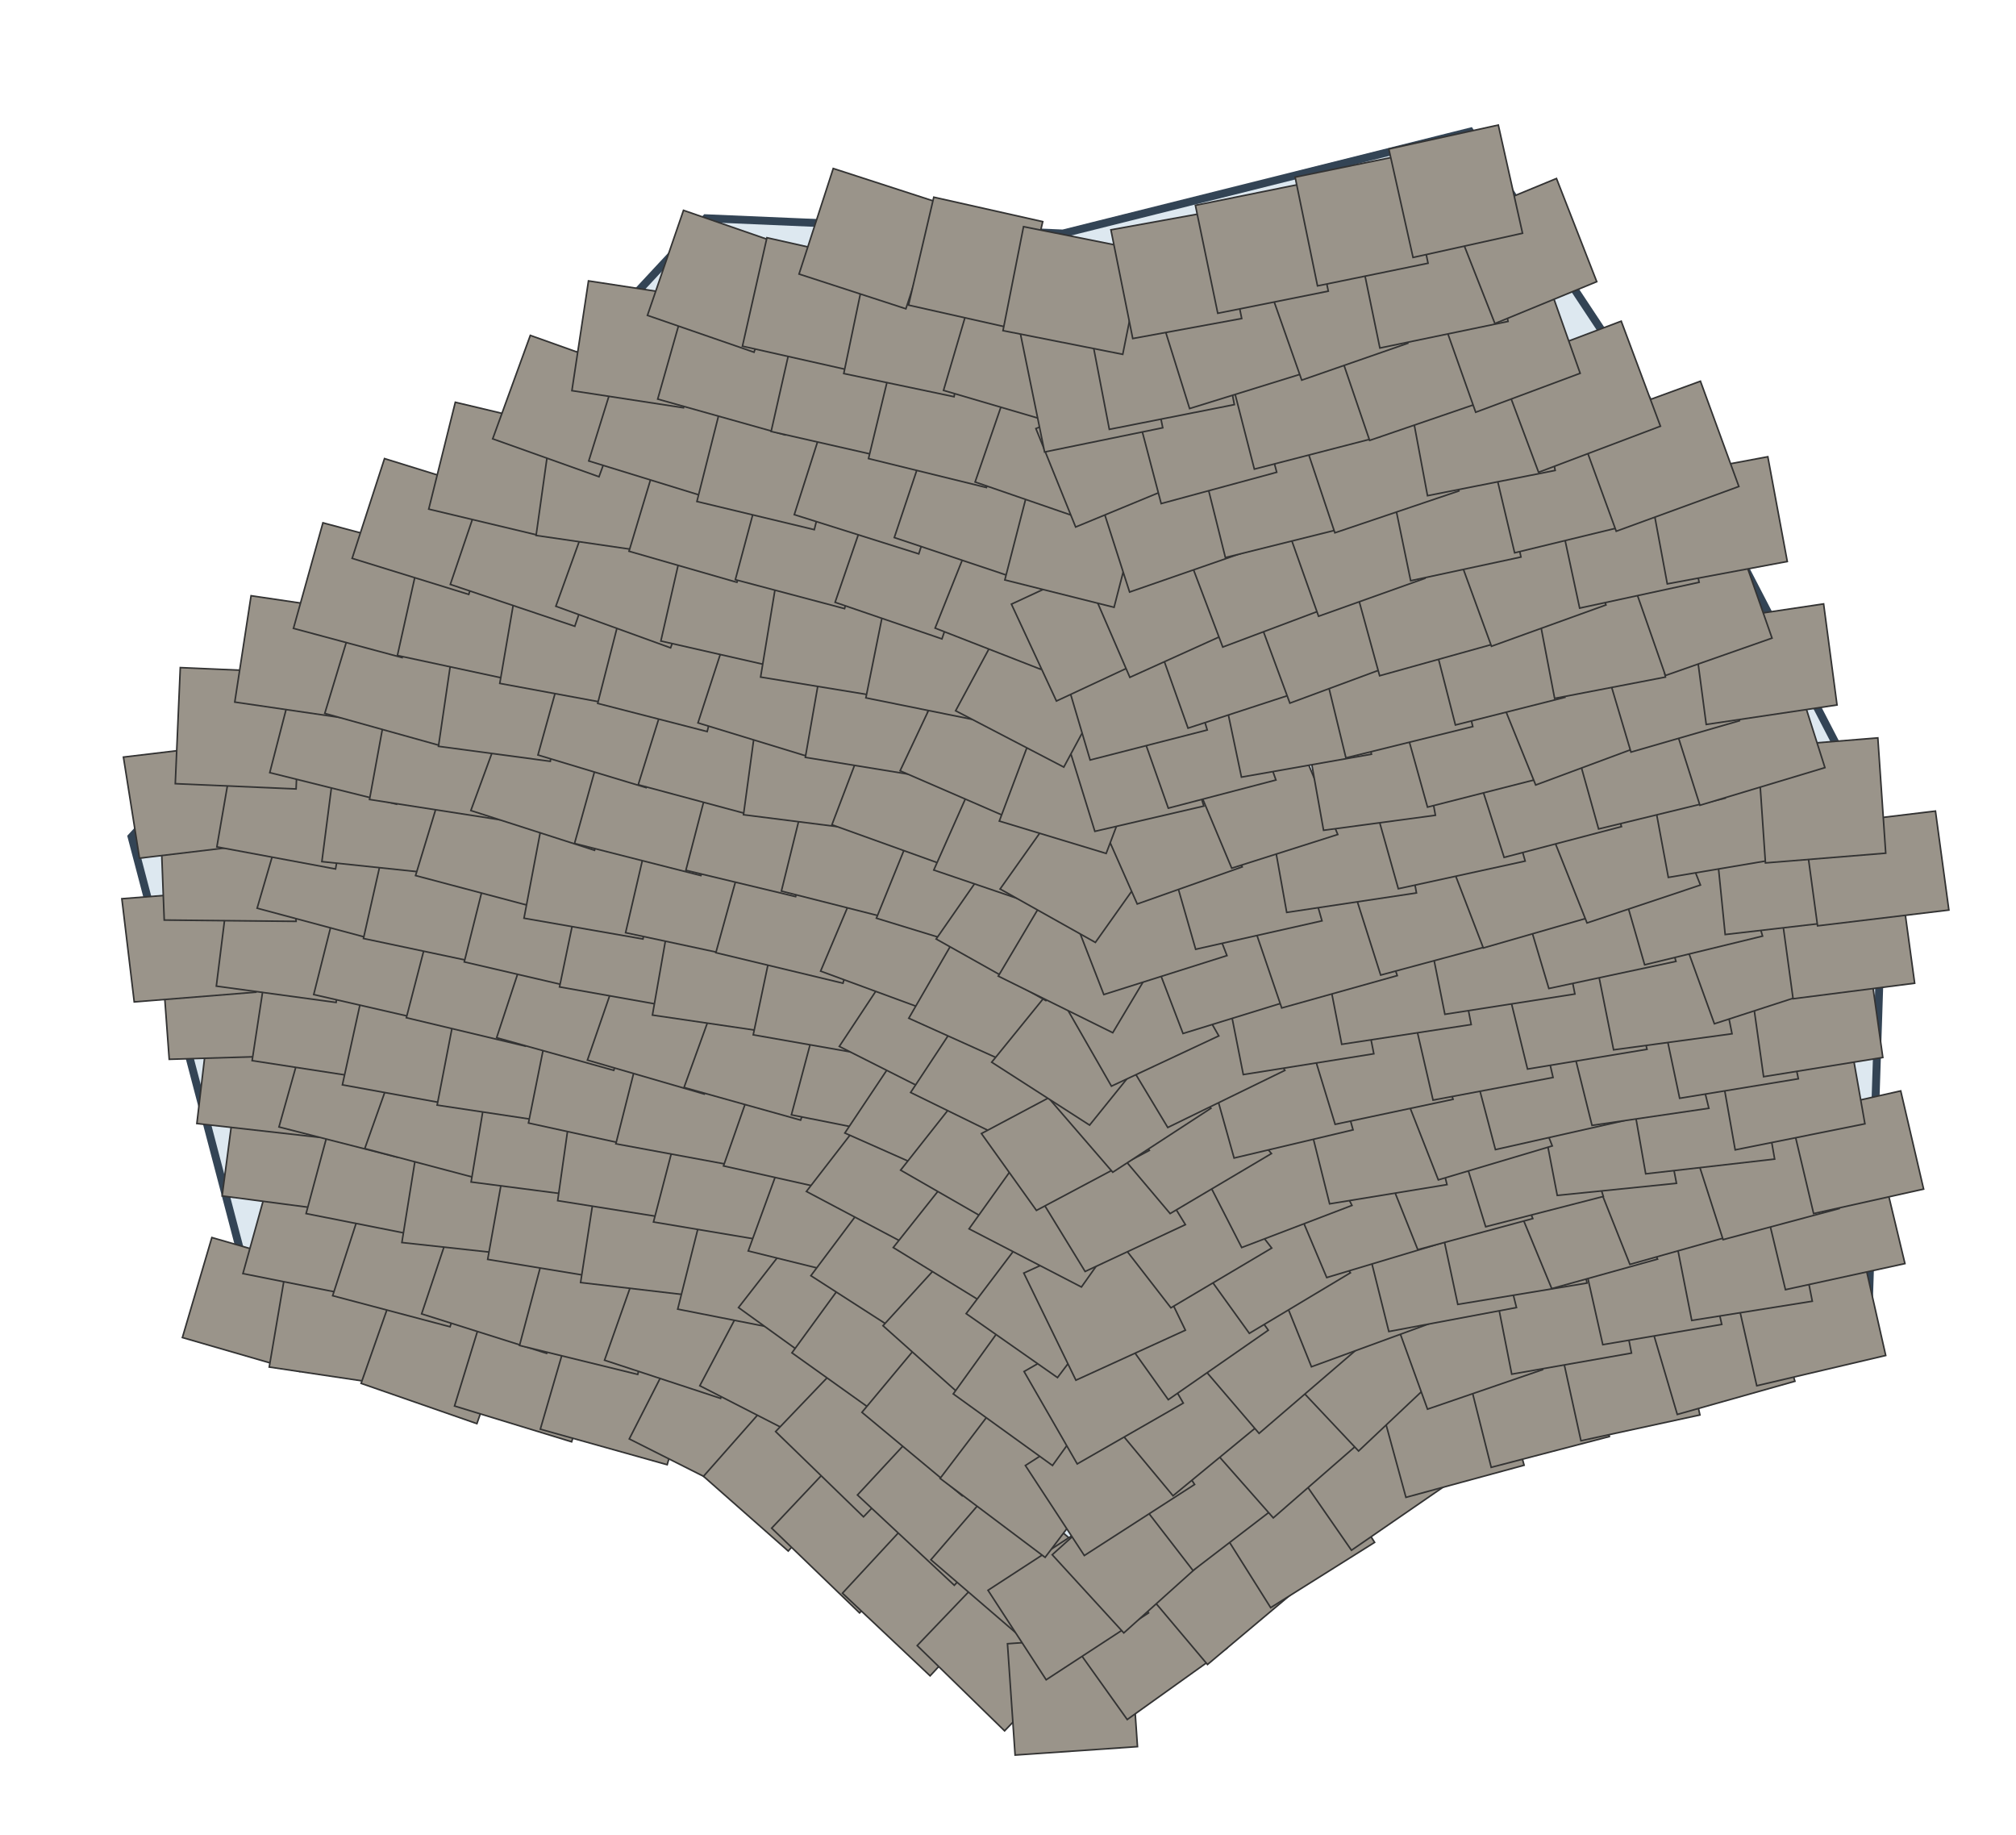
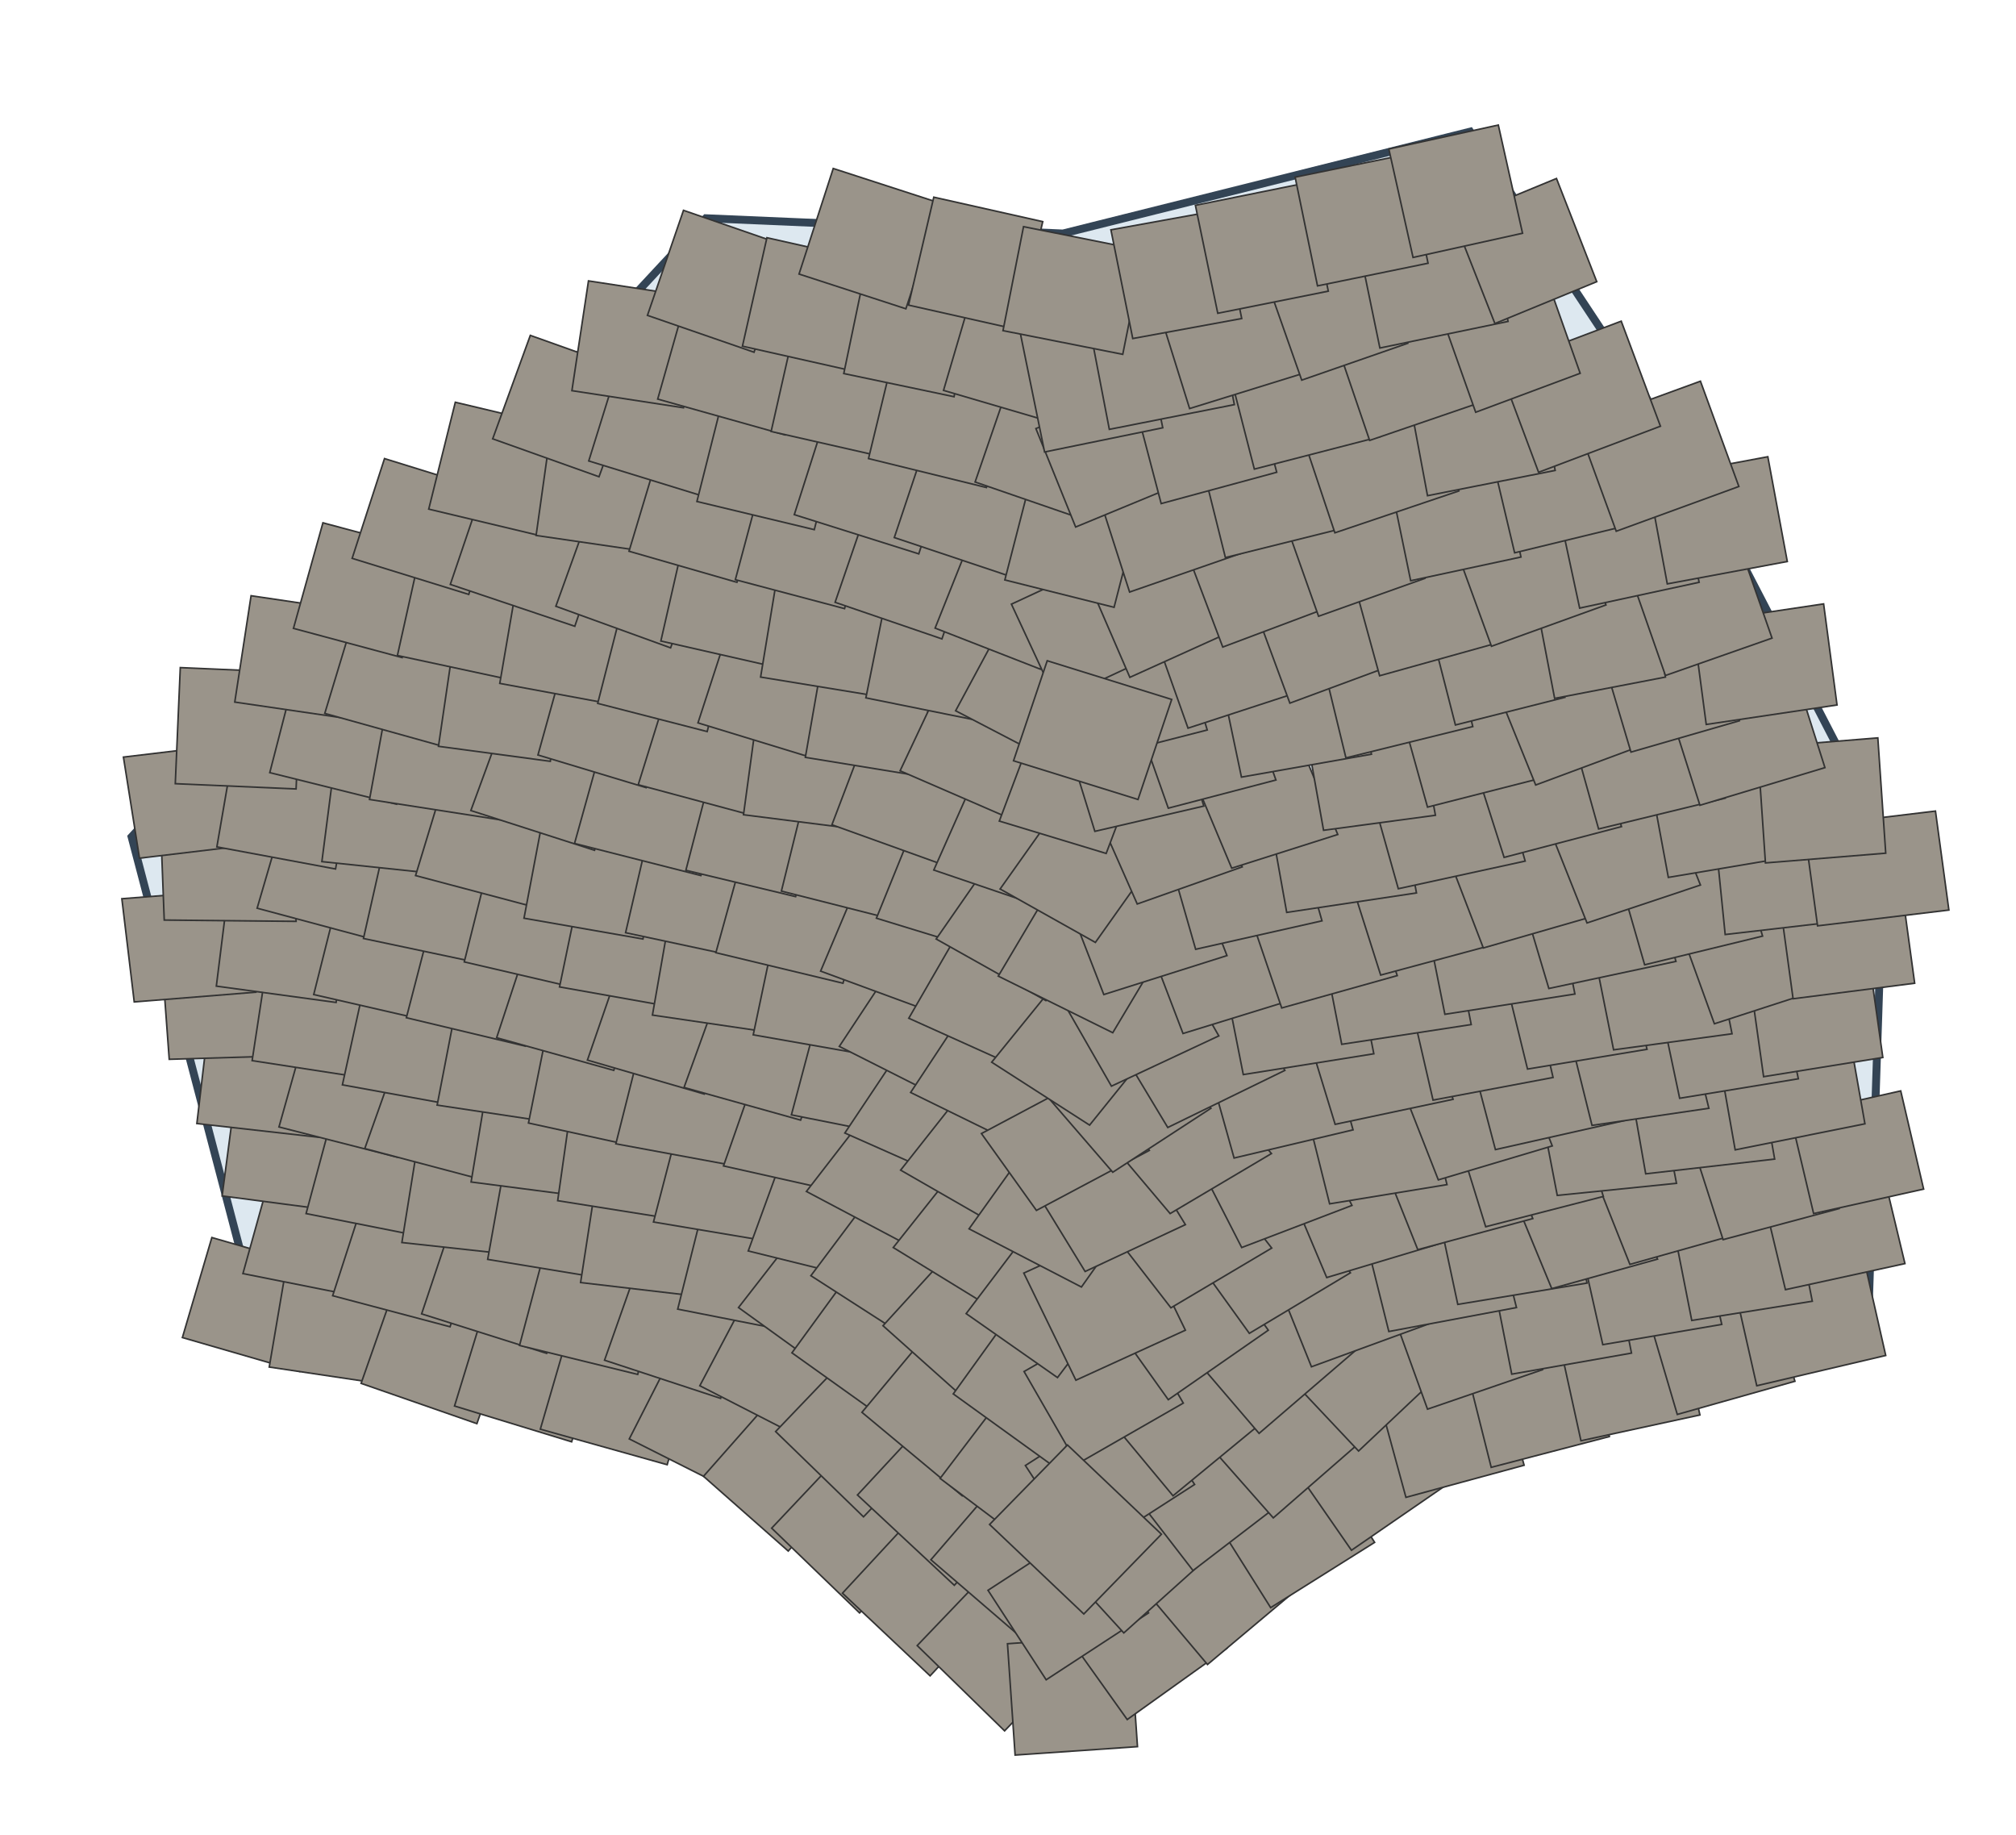
<svg xmlns="http://www.w3.org/2000/svg" viewBox="610.61 -25.79 76.6 69.7">
  <style>.outline{fill:#dde8f0;stroke:#345;stroke-width:0.3}.toe{fill:none;stroke:#c22;stroke-width:0.8}.laid{fill:#9a948a;stroke:#333;stroke-width:0.06}.other{fill:none;stroke:#06c;stroke-width:0.12}</style>
  <g transform="scale(1,-1)">
    <polygon class="outline" points="682.2,-6 675.02,7.87 666.47,20.79 651,16.92 637.43,17.5 627.95,7.31 615.61,-6 620.27,-23.74 638.19,-28.19 651,-38.91 664.17,-28.81 681.62,-23.68" />
    <polyline class="toe" points="620.27,-23.74 638.19,-28.19" />
    <polyline class="toe" points="638.19,-28.19 651,-38.91" />
    <polyline class="toe" points="651,-38.91 664.17,-28.81" />
    <polyline class="toe" points="664.17,-28.81 681.62,-23.68" />
    <polygon class="laid" points="617.54,-25.02 622,-26.31 623.12,-22.51 618.66,-21.22" />
    <polygon class="laid" points="620.84,-26.14 625.74,-26.87 626.43,-22.87 621.52,-22.14" />
    <polygon class="laid" points="630.12,-24.33 625.72,-22.8 624.33,-26.76 628.73,-28.29" />
    <polygon class="laid" points="627.88,-27.62 632.33,-28.98 633.56,-24.97 629.11,-23.61" />
    <polygon class="laid" points="637.07,-26.04 632.25,-24.69 631.14,-28.5 635.96,-29.85" />
    <polygon class="laid" points="634.52,-28.87 638.67,-30.96 640.6,-27.19 636.44,-25.1" />
    <polygon class="laid" points="637.34,-30.29 640.56,-33.13 643.34,-29.97 640.12,-27.14" />
    <polygon class="laid" points="639.93,-32.26 643.27,-35.48 646.17,-32.41 642.83,-29.19" />
    <polygon class="laid" points="642.62,-34.73 645.95,-37.87 649.12,-34.46 645.79,-31.31" />
    <polygon class="laid" points="651.71,-36.91 648.39,-33.66 645.46,-36.72 648.78,-39.96" />
    <polygon class="laid" points="653.54,-36.33 648.89,-36.65 649.18,-40.88 653.83,-40.56" />
    <polygon class="laid" points="654.76,-33.36 650.97,-36.07 653.44,-39.53 657.23,-36.82" />
    <polygon class="laid" points="656.49,-37.44 660.05,-34.45 657.31,-31.2 653.75,-34.19" />
    <polygon class="laid" points="660.57,-29.21 656.63,-31.69 658.89,-35.28 662.84,-32.8" />
    <polygon class="laid" points="663.36,-26.98 659.54,-29.61 661.96,-33.1 665.78,-30.47" />
    <polygon class="laid" points="667.4,-25.77 662.91,-26.99 664.03,-31.09 668.52,-29.87" />
    <polygon class="laid" points="670.73,-24.68 666.24,-25.85 667.27,-29.95 671.76,-28.78" />
    <polygon class="laid" points="674.29,-23.81 669.77,-24.79 670.68,-28.94 675.2,-27.96" />
    <polygon class="laid" points="674.34,-27.94 678.81,-26.68 677.62,-22.65 673.15,-23.91" />
    <polygon class="laid" points="681.4,-21.91 676.5,-23.05 677.36,-26.85 682.26,-25.7" />
    <polygon class="laid" points="625.69,-20.12 620.8,-19.14 619.84,-22.59 624.72,-23.56" />
    <polygon class="laid" points="623.25,-23.43 627.71,-24.61 628.86,-21.07 624.4,-19.88" />
    <polygon class="laid" points="626.63,-24.12 631.38,-25.62 632.64,-21.87 627.88,-20.38" />
    <polygon class="laid" points="630.35,-25.32 634.84,-26.42 635.86,-22.58 631.37,-21.48" />
    <polygon class="laid" points="633.58,-25.88 637.99,-27.33 639.37,-23.42 634.96,-21.97" />
    <polygon class="laid" points="637.2,-26.85 641.32,-28.96 643.19,-25.41 639.07,-23.31" />
    <polygon class="laid" points="640.08,-28.59 643.42,-31.83 646.34,-28.77 643,-25.54" />
    <polygon class="laid" points="649.59,-31.5 645.91,-28.07 643.19,-31 646.87,-34.43" />
    <polygon class="laid" points="645.98,-33.46 649.48,-36.47 652.13,-33.41 648.63,-30.39" />
    <polygon class="laid" points="652.04,-32.09 648.15,-34.62 650.36,-38.02 654.25,-35.48" />
    <polygon class="laid" points="654.03,-30.17 650.59,-33.27 653.31,-36.24 656.75,-33.15" />
    <polygon class="laid" points="657.18,-27.87 653.49,-30.7 655.94,-33.87 659.62,-31.05" />
    <polygon class="laid" points="658.99,-31.87 662.49,-28.82 659.83,-25.82 656.34,-28.87" />
    <polygon class="laid" points="662.23,-29.33 665.61,-26.14 662.82,-23.19 659.45,-26.38" />
    <polygon class="laid" points="664.85,-27.74 669.22,-26.24 667.86,-22.49 663.49,-23.98" />
    <polygon class="laid" points="671.83,-21.7 667.28,-22.5 668.05,-26.41 672.6,-25.61" />
    <polygon class="laid" points="675.18,-20.74 670.66,-21.51 671.51,-25.29 676.03,-24.52" />
    <polygon class="laid" points="674.89,-24.37 679.47,-23.64 678.72,-19.83 674.14,-20.56" />
    <polygon class="laid" points="682.16,-18.75 677.62,-19.74 678.45,-23.2 682.99,-22.21" />
    <polygon class="laid" points="624.49,-16.56 619.54,-15.91 619.05,-19.64 624,-20.29" />
    <polygon class="laid" points="628.05,-17.74 623.19,-16.78 622.24,-20.31 627.09,-21.27" />
    <polygon class="laid" points="631.4,-18.33 626.46,-17.8 625.88,-21.41 630.82,-21.95" />
    <polygon class="laid" points="634.72,-19.18 629.8,-18.36 629.14,-22.05 634.06,-22.86" />
    <polygon class="laid" points="632.67,-22.93 637.62,-23.51 638.16,-20 633.21,-19.42" />
    <polygon class="laid" points="642.16,-21.2 637.29,-20.24 636.36,-23.94 641.23,-24.9" />
    <polygon class="laid" points="645.14,-23.54 641.16,-20.68 638.67,-23.88 642.65,-26.75" />
    <polygon class="laid" points="647.17,-25.17 643.12,-22.28 640.7,-25.6 644.75,-28.49" />
    <polygon class="laid" points="643.36,-27.86 647.17,-31.03 649.89,-27.78 646.07,-24.61" />
    <polygon class="laid" points="646.33,-30.37 650.32,-33.37 652.79,-30.11 648.81,-27.11" />
    <polygon class="laid" points="651.81,-33.3 656,-30.6 653.76,-27.19 649.57,-29.88" />
    <polygon class="laid" points="656.42,-24.71 652.56,-27.88 655.18,-31.03 659.03,-27.86" />
    <polygon class="laid" points="659.53,-22.29 655.76,-25.52 658.45,-28.66 662.22,-25.42" />
    <polygon class="laid" points="660.44,-26.13 665.09,-24.43 663.59,-20.7 658.94,-22.4" />
    <polygon class="laid" points="663.38,-24.79 668.23,-23.88 667.3,-20.16 662.45,-21.06" />
    <polygon class="laid" points="666,-23.76 670.91,-22.95 670.15,-19.39 665.24,-20.2" />
    <polygon class="laid" points="672.14,-18.53 668.12,-19.65 669.57,-23.16 673.59,-22.04" />
    <polygon class="laid" points="672.54,-22.24 677.23,-20.92 675.85,-17.45 671.16,-18.77" />
    <polygon class="laid" points="679.21,-16.14 674.8,-17.32 676.08,-21.3 680.49,-20.12" />
    <polygon class="laid" points="682.83,-15.65 678.64,-16.59 679.52,-20.31 683.7,-19.38" />
    <polygon class="laid" points="618.09,-16.89 622.71,-17.41 623.13,-13.76 618.52,-13.24" />
    <polygon class="laid" points="621.21,-17.02 625.71,-18.17 626.7,-14.65 622.2,-13.5" />
    <polygon class="laid" points="630.47,-15.6 625.71,-14.35 624.47,-17.84 629.23,-19.1" />
    <polygon class="laid" points="628.51,-19.11 632.75,-19.66 633.36,-16.04 629.11,-15.49" />
    <polygon class="laid" points="631.8,-19.82 636.39,-20.55 636.87,-17.09 632.29,-16.36" />
    <polygon class="laid" points="640.85,-17.97 636.33,-17.21 635.44,-20.63 639.97,-21.39" />
    <polygon class="laid" points="639.04,-21.73 643.45,-22.82 644.69,-19.42 640.28,-18.33" />
    <polygon class="laid" points="641.42,-22.67 645.51,-25.3 647.82,-22.22 643.73,-19.59" />
    <polygon class="laid" points="644.16,-24.57 647.34,-27.41 650.17,-24.31 646.99,-21.47" />
    <polygon class="laid" points="646.83,-27.16 650.6,-29.88 652.97,-26.59 649.2,-23.87" />
    <polygon class="laid" points="653.55,-24 649.52,-26.31 651.54,-29.82 655.57,-27.51" />
    <polygon class="laid" points="655,-27.38 658.8,-24.74 656.46,-21.46 652.66,-24.1" />
    <polygon class="laid" points="658.08,-24.86 661.92,-22.56 659.65,-19.4 655.81,-21.71" />
    <polygon class="laid" points="661.02,-22.74 665.35,-21.44 663.92,-18.05 659.59,-19.35" />
    <polygon class="laid" points="664.48,-21.68 668.85,-20.5 667.5,-17.12 663.13,-18.3" />
    <polygon class="laid" points="670.47,-16.21 665.99,-17.36 667.06,-20.81 671.53,-19.66" />
    <polygon class="laid" points="673.61,-15.53 669.08,-15.99 669.78,-19.62 674.31,-19.16" />
    <polygon class="laid" points="677.38,-14.47 672.48,-15.04 673.14,-18.8 678.04,-18.24" />
    <polygon class="laid" points="676.54,-17.89 681.47,-16.9 680.85,-13.39 675.92,-14.38" />
    <polygon class="laid" points="621.77,-10.64 616.77,-10.78 617.04,-14.45 622.05,-14.3" />
    <polygon class="laid" points="625.37,-10.99 620.83,-10.3 620.19,-14.5 624.73,-15.2" />
    <polygon class="laid" points="629.04,-12.09 624.53,-11.27 623.62,-15.42 628.13,-16.24" />
    <polygon class="laid" points="632.52,-12.83 628,-12.15 627.22,-16.19 631.74,-16.87" />
    <polygon class="laid" points="630.69,-16.87 635.17,-17.85 635.97,-13.86 631.49,-12.88" />
    <polygon class="laid" points="639.78,-15.03 634.9,-14.13 634.01,-17.66 638.88,-18.56" />
    <polygon class="laid" points="638.1,-18.5 642.21,-19.42 643.42,-15.96 639.31,-15.04" />
    <polygon class="laid" points="647.66,-18.12 643.85,-16.11 641.25,-19.47 645.07,-21.49" />
    <polygon class="laid" points="644.55,-21.6 648.38,-23.95 650.66,-21.07 646.83,-18.73" />
    <polygon class="laid" points="647.32,-24.11 650.79,-26.54 653.28,-23.25 649.81,-20.82" />
    <polygon class="laid" points="651.49,-26.64 655.65,-24.74 653.67,-20.67 649.51,-22.57" />
    <polygon class="laid" points="656.34,-18.28 652.51,-20.55 655.1,-23.89 658.93,-21.62" />
    <polygon class="laid" points="657.79,-21.6 661.98,-20 660.05,-16.23 655.86,-17.83" />
    <polygon class="laid" points="664.56,-15.09 660.1,-15.82 661.13,-19.94 665.59,-19.21" />
    <polygon class="laid" points="665.26,-19.03 669.59,-17.74 668.02,-13.76 663.7,-15.05" />
    <polygon class="laid" points="667.43,-17.88 672.32,-16.78 671.41,-13.3 666.51,-14.39" />
    <polygon class="laid" points="671.1,-16.96 675.54,-16.31 674.52,-12.16 670.07,-12.81" />
    <polygon class="laid" points="674.43,-15.93 678.94,-15.19 678.06,-11.02 673.55,-11.76" />
    <polygon class="laid" points="677.62,-15.11 682.15,-14.38 681.56,-10.19 677.03,-10.92" />
    <polygon class="laid" points="619.86,-7.99 615.24,-8.35 615.71,-12.27 620.33,-11.9" />
    <polygon class="laid" points="618.83,-11.67 623.38,-12.29 623.91,-8.04 619.36,-7.42" />
    <polygon class="laid" points="628.02,-9.22 623.49,-8.17 622.53,-11.99 627.06,-13.03" />
    <polygon class="laid" points="631.55,-10.2 627.02,-9.13 626.05,-12.87 630.57,-13.95" />
    <polygon class="laid" points="629.48,-13.63 633.93,-14.87 635.06,-11.44 630.61,-10.2" />
    <polygon class="laid" points="632.93,-14.48 637.37,-15.77 638.64,-12.09 634.2,-10.8" />
    <polygon class="laid" points="642.35,-13.12 637.92,-11.87 636.6,-15.52 641.03,-16.76" />
    <polygon class="laid" points="640.68,-16.56 645.21,-17.46 646.12,-14.04 641.59,-13.14" />
    <polygon class="laid" points="648.84,-15.98 644.76,-14.18 642.71,-17.25 646.79,-19.06" />
    <polygon class="laid" points="644.83,-18.66 648.73,-20.9 651.05,-17.94 647.16,-15.71" />
    <polygon class="laid" points="653.84,-20.08 649.58,-17.88 647.43,-20.89 651.7,-23.1" />
    <polygon class="laid" points="651.84,-22.51 655.65,-20.73 653.72,-17.58 649.91,-19.36" />
    <polygon class="laid" points="656.53,-15.2 652.68,-17.48 655.07,-20.31 658.92,-18.03" />
    <polygon class="laid" points="661.03,-13.56 656.5,-14.63 657.5,-18.2 662.02,-17.13" />
    <polygon class="laid" points="661.34,-16.92 665.82,-15.97 664.7,-12.3 660.22,-13.26" />
    <polygon class="laid" points="665.06,-16 669.62,-15.14 668.73,-11.28 664.17,-12.14" />
    <polygon class="laid" points="672.27,-10.32 667.73,-11.06 668.65,-14.82 673.19,-14.07" />
    <polygon class="laid" points="671.92,-14.09 676.42,-13.48 675.57,-9.23 671.07,-9.84" />
    <polygon class="laid" points="678.82,-7.94 674.4,-9.37 675.75,-13.1 680.16,-11.67" />
    <polygon class="laid" points="678.74,-12.15 683.36,-11.56 682.83,-7.68 678.21,-8.27" />
    <polygon class="laid" points="616.85,-9.16 621.86,-9.21 621.71,-5.53 616.71,-5.48" />
    <polygon class="laid" points="620.38,-8.71 625.23,-10.01 626.26,-6.52 621.4,-5.22" />
    <polygon class="laid" points="630.16,-7.31 625.23,-6.27 624.42,-9.86 629.34,-10.9" />
    <polygon class="laid" points="634.05,-8.29 629.15,-7.15 628.25,-10.75 633.15,-11.89" />
    <polygon class="laid" points="631.87,-11.7 636.82,-12.58 637.57,-8.92 632.63,-8.04" />
    <polygon class="laid" points="641.01,-9.84 636.04,-9.11 635.4,-12.77 640.37,-13.5" />
    <polygon class="laid" points="639.23,-13.52 644.18,-14.39 644.93,-10.82 639.98,-9.95" />
    <polygon class="laid" points="642.5,-13.96 646.84,-16.15 648.86,-13.11 644.51,-10.92" />
    <polygon class="laid" points="651.57,-14.78 647.23,-12.65 645.21,-15.71 649.56,-17.84" />
    <polygon class="laid" points="649.99,-20.19 654.28,-17.91 652.19,-14.99 647.9,-17.27" />
    <polygon class="laid" points="652.89,-18.74 656.62,-16.31 654.2,-13.5 650.47,-15.94" />
    <polygon class="laid" points="654.98,-17.04 659.43,-14.87 657.58,-11.77 653.12,-13.95" />
    <polygon class="laid" points="657.85,-15.03 662.81,-14.24 662.14,-10.85 657.18,-11.64" />
    <polygon class="laid" points="661.59,-13.88 666.51,-13.13 665.8,-9.5 660.88,-10.24" />
    <polygon class="laid" points="665.51,-12.74 670.45,-11.97 669.73,-8.36 664.79,-9.14" />
    <polygon class="laid" points="673.24,-7.18 668.4,-8.21 669.46,-11.76 674.29,-10.73" />
    <polygon class="laid" points="676.52,-6.09 672.04,-7.18 673.1,-10.86 677.58,-9.77" />
    <polygon class="laid" points="680.78,-5.37 675.78,-5.94 676.16,-9.71 681.16,-9.13" />
    <polygon class="laid" points="679.67,-9.38 684.66,-8.78 684.15,-5.02 679.16,-5.62" />
    <polygon class="laid" points="619.9,-2.42 615.3,-2.97 615.91,-6.81 620.52,-6.26" />
    <polygon class="laid" points="618.85,-6.38 623.36,-7.22 624.1,-2.92 619.59,-2.09" />
    <polygon class="laid" points="622.84,-6.94 627.77,-7.46 628.28,-3.51 623.35,-2.99" />
    <polygon class="laid" points="632.34,-4.96 627.55,-3.69 626.4,-7.47 631.19,-8.74" />
    <polygon class="laid" points="630.52,-9.09 635.04,-9.88 635.88,-5.39 631.37,-4.6" />
    <polygon class="laid" points="639.78,-6.85 635.25,-5.89 634.38,-9.64 638.91,-10.61" />
    <polygon class="laid" points="643.68,-7.83 638.84,-6.67 637.81,-10.4 642.64,-11.56" />
    <polygon class="laid" points="647.66,-9.1 643.31,-7.5 641.79,-11.1 646.14,-12.7" />
    <polygon class="laid" points="645.14,-12.89 649.18,-14.71 651.38,-10.9 647.34,-9.08" />
    <polygon class="laid" points="648.29,-14.56 652.01,-16.95 654.76,-13.54 651.05,-11.16" />
    <polygon class="laid" points="652.84,-15.47 656.92,-13.56 654.77,-9.81 650.69,-11.72" />
    <polygon class="laid" points="655.56,-13.47 659.97,-12.11 658.59,-8.49 654.18,-9.86" />
    <polygon class="laid" points="662.35,-7.31 657.96,-8.54 659.31,-12.5 663.7,-11.27" />
    <polygon class="laid" points="663.07,-11.25 667.49,-10.06 666.22,-6.06 661.8,-7.25" />
    <polygon class="laid" points="669.8,-5.01 665.45,-6.26 666.97,-10.22 671.31,-8.97" />
    <polygon class="laid" points="673.6,-3.75 669.29,-5.2 670.91,-9.27 675.22,-7.83" />
    <polygon class="laid" points="677.88,-3.05 673.31,-3.82 674,-7.54 678.57,-6.77" />
    <polygon class="laid" points="677.69,-6.99 682.26,-6.62 681.96,-2.24 677.39,-2.61" />
    <polygon class="laid" points="622.05,0.23 617.46,0.43 617.27,-3.98 621.86,-4.18" />
    <polygon class="laid" points="626.7,-0.8 621.88,0.39 620.86,-3.56 625.68,-4.76" />
    <polygon class="laid" points="624.65,-4.58 629.6,-5.35 630.29,-1.58 625.34,-0.81" />
    <polygon class="laid" points="634.58,-2.74 629.88,-1.24 628.5,-5 633.2,-6.51" />
    <polygon class="laid" points="638.29,-3.69 633.49,-2.48 632.44,-6.25 637.24,-7.47" />
    <polygon class="laid" points="636.67,-7.27 640.84,-8.27 641.83,-4.46 637.66,-3.46" />
    <polygon class="laid" points="640.3,-8.06 645.11,-9.28 646.05,-5.47 641.24,-4.25" />
    <polygon class="laid" points="650,-7.11 645.3,-5.66 643.91,-9.09 648.61,-10.53" />
    <polygon class="laid" points="646.18,-9.88 650.35,-12.22 652.65,-8.92 648.48,-6.57" />
    <polygon class="laid" points="654.94,-10.01 650.58,-7.85 648.54,-11.29 652.89,-13.44" />
    <polygon class="laid" points="655.81,-6.85 651.13,-8.33 652.55,-11.99 657.23,-10.51" />
    <polygon class="laid" points="656.04,-10.27 660.84,-9.19 659.77,-5.43 654.96,-6.51" />
    <polygon class="laid" points="663.76,-4.44 658.84,-5.18 659.5,-8.87 664.43,-8.13" />
    <polygon class="laid" points="663.74,-7.97 668.56,-6.92 667.53,-3.27 662.71,-4.31" />
    <polygon class="laid" points="671.11,-2.12 666.65,-3.3 667.76,-6.78 672.22,-5.61" />
    <polygon class="laid" points="675.13,-0.81 670.31,-1.98 671.35,-5.7 676.16,-4.53" />
    <polygon class="laid" points="675.2,-4.8 679.95,-3.37 678.75,0.41 674,-1.02" />
    <polygon class="laid" points="624.4,2.53 620.15,3.16 619.53,-0.88 623.77,-1.5" />
    <polygon class="laid" points="628.68,1.85 624.28,3.08 622.95,-1.31 627.36,-2.54" />
    <polygon class="laid" points="627.27,-2.56 631.52,-3.13 632.11,0.9 627.86,1.46" />
    <polygon class="laid" points="631.05,-2.89 635.16,-4.13 636.21,-0.35 632.1,0.89" />
    <polygon class="laid" points="640.13,-1.48 636,-0.36 634.86,-4.02 638.99,-5.13" />
    <polygon class="laid" points="638.86,-5.16 643.12,-5.7 643.63,-1.93 639.37,-1.4" />
    <polygon class="laid" points="648.29,-3.6 643.6,-1.91 642.22,-5.54 646.92,-7.23" />
    <polygon class="laid" points="646.09,-7.26 650.06,-8.61 651.64,-5.05 647.67,-3.7" />
    <polygon class="laid" points="654.5,-6.81 650.88,-4.78 648.61,-7.98 652.23,-10.01" />
    <polygon class="laid" points="656.26,-3.62 652.27,-5.04 653.82,-8.55 657.81,-7.14" />
    <polygon class="laid" points="657.41,-7.19 661.44,-5.91 659.99,-2.44 655.96,-3.73" />
    <polygon class="laid" points="660.9,-5.75 665.15,-5.18 664.5,-1.6 660.26,-2.17" />
    <polygon class="laid" points="667.95,-0.04 663.8,-1.1 664.85,-4.87 669.01,-3.81" />
    <polygon class="laid" points="671.45,1.19 667.45,-0.3 668.96,-4.03 672.97,-2.54" />
    <polygon class="laid" points="672.58,-2.78 676.7,-1.59 675.53,2.34 671.41,1.15" />
    <polygon class="laid" points="675.44,-1.73 680.41,-0.99 679.9,2.85 674.93,2.11" />
    <polygon class="laid" points="627.02,4.82 622.88,5.93 621.76,1.92 625.89,0.81" />
    <polygon class="laid" points="625.71,0.89 629.9,-0.01 630.8,4.02 626.61,4.93" />
    <polygon class="laid" points="629.6,-0.17 633.81,-0.95 634.5,3.07 630.29,3.86" />
    <polygon class="laid" points="633.32,-0.93 637.48,-2 638.48,1.96 634.33,3.02" />
    <polygon class="laid" points="642.49,0.97 638.4,2.23 637.13,-1.67 641.22,-2.92" />
    <polygon class="laid" points="646.14,0.33 641.91,1.03 641.21,-2.98 645.44,-3.67" />
    <polygon class="laid" points="650.45,-1.54 646.53,0.16 644.81,-3.49 648.73,-5.19" />
    <polygon class="laid" points="654.01,-3.01 649.94,-1.78 648.58,-5.4 652.64,-6.63" />
    <polygon class="laid" points="655.23,-1.21 651.09,-2.17 652.21,-5.79 656.35,-4.83" />
    <polygon class="laid" points="655,-4.91 659.09,-3.84 657.82,-0.24 653.73,-1.31" />
    <polygon class="laid" points="661.96,0.76 657.02,-0.11 657.78,-3.73 662.72,-2.86" />
    <polygon class="laid" points="661.75,-3 666.57,-1.81 665.6,2.18 660.78,0.99" />
    <polygon class="laid" points="669.04,3.32 664.88,2.27 665.91,-1.75 670.07,-0.7" />
    <polygon class="laid" points="673.1,4.2 668.89,3.39 669.68,-0.74 673.89,0.07" />
    <polygon class="laid" points="673.89,0.13 677.94,1.55 676.55,5.53 672.5,4.11" />
    <polygon class="laid" points="629.64,7 625.22,8.37 623.99,4.58 628.42,3.21" />
    <polygon class="laid" points="633.77,5.86 629.03,7.45 627.72,3.59 632.45,2" />
    <polygon class="laid" points="637.47,4.99 633.1,6.56 631.73,2.76 636.09,1.18" />
    <polygon class="laid" points="635.72,1.44 640.25,0.41 641.14,4.37 636.62,5.39" />
    <polygon class="laid" points="645.1,3.46 640.2,4.26 639.51,0.07 644.4,-0.73" />
    <polygon class="laid" points="648.85,2.28 644.3,3.21 643.51,-0.72 648.06,-1.64" />
    <polygon class="laid" points="652.91,0.14 648.8,2.28 646.92,-1.21 651.03,-3.35" />
    <polygon class="laid" points="655.35,1.84 650.91,0.7 652.03,-3.08 656.48,-1.94" />
    <polygon class="laid" points="655.75,-1.87 660.13,-0.44 658.81,3.31 654.42,1.87" />
    <polygon class="laid" points="659.62,-0.92 663.97,0.69 662.58,4.47 658.22,2.87" />
    <polygon class="laid" points="666.72,5.43 661.94,4.09 663.03,0.12 667.8,1.45" />
    <polygon class="laid" points="667.28,1.24 671.63,2.81 670.25,6.62 665.89,5.05" />
    <polygon class="laid" points="674.32,7.63 669.78,6.65 670.63,2.69 675.17,3.67" />
    <polygon class="laid" points="677.78,8.44 673.22,7.59 673.96,3.61 678.52,4.46" />
    <polygon class="laid" points="632.07,9.52 627.91,10.51 626.9,6.45 631.05,5.46" />
    <polygon class="laid" points="630.98,5.45 635.23,4.83 635.81,8.97 631.56,9.59" />
    <polygon class="laid" points="634.51,4.85 638.61,3.67 639.82,7.66 635.71,8.84" />
    <polygon class="laid" points="643.79,6.74 639.64,7.84 638.55,3.77 642.7,2.67" />
    <polygon class="laid" points="642.34,2.91 646.4,1.52 647.77,5.51 643.71,6.9" />
    <polygon class="laid" points="646.14,1.93 650.14,0.37 651.69,4.28 647.7,5.84" />
    <polygon class="laid" points="650.75,-0.84 654.95,1.12 653.24,4.79 649.04,2.84" />
    <polygon class="laid" points="655.74,5.66 651.87,3.92 653.54,0.06 657.41,1.81" />
    <polygon class="laid" points="657.07,1.21 661.09,2.72 659.6,6.67 655.58,5.15" />
    <polygon class="laid" points="660.71,2.38 664.75,3.82 663.34,7.79 659.3,6.36" />
    <polygon class="laid" points="667.54,8.75 663.36,7.85 664.21,3.73 668.4,4.63" />
    <polygon class="laid" points="671.35,9.89 667.19,8.88 668.16,4.79 672.32,5.8" />
    <polygon class="laid" points="672.02,5.61 676.68,7.31 675.22,11.31 670.56,9.61" />
    <polygon class="laid" points="634.8,11.61 630.76,13.05 629.33,9.12 633.37,7.68" />
    <polygon class="laid" points="638.98,10.87 634.24,12.33 632.98,8.28 637.72,6.82" />
    <polygon class="laid" points="637.09,6.74 641.55,5.67 642.68,10.18 638.23,11.26" />
    <polygon class="laid" points="646.81,8.76 642.07,10.25 640.79,6.24 645.52,4.75" />
    <polygon class="laid" points="650.61,7.84 645.94,9.41 644.59,5.37 649.25,3.81" />
    <polygon class="laid" points="653.99,6.79 649.84,7.84 648.79,3.76 652.94,2.72" />
    <polygon class="laid" points="653.53,3.3 658.14,4.9 656.86,8.92 652.24,7.32" />
    <polygon class="laid" points="657.17,4.61 661.99,5.81 660.96,9.94 656.14,8.74" />
    <polygon class="laid" points="661.33,5.55 666.04,7.14 664.68,11.17 659.98,9.59" />
    <polygon class="laid" points="664.85,6.96 669.7,7.92 668.92,12.08 664.07,11.13" />
    <polygon class="laid" points="672.21,13.59 667.58,11.84 669.07,7.85 673.7,9.6" />
    <polygon class="laid" points="637.21,14.47 632.97,15.12 632.34,10.95 636.58,10.3" />
    <polygon class="laid" points="635.6,10.63 640.44,9.27 641.52,13.11 636.69,14.47" />
    <polygon class="laid" points="639.91,9.4 644.09,8.45 645.02,12.57 640.84,13.51" />
    <polygon class="laid" points="649.08,11.4 644.61,12.5 643.61,8.37 648.09,7.27" />
    <polygon class="laid" points="653.09,10.06 649.03,11.46 647.66,7.48 651.72,6.08" />
    <polygon class="laid" points="651.48,5.77 655.74,7.53 654.23,11.28 649.97,9.51" />
    <polygon class="laid" points="654.73,6.66 659.12,7.85 657.93,12.38 653.54,11.19" />
    <polygon class="laid" points="658.27,7.97 663.07,9.21 662.01,13.33 657.21,12.1" />
    <polygon class="laid" points="662.65,9.06 666.71,10.45 665.35,14.44 661.29,13.05" />
    <polygon class="laid" points="666.68,10.13 670.65,11.61 669.25,15.57 665.28,14.08" />
    <polygon class="laid" points="640.63,16.4 636.58,17.8 635.21,13.81 639.26,12.41" />
    <polygon class="laid" points="638.82,12.64 643,11.7 643.93,15.82 639.75,16.76" />
    <polygon class="laid" points="642.67,11.6 646.86,10.72 647.71,14.85 643.53,15.73" />
    <polygon class="laid" points="651.73,13.81 647.65,15 646.46,10.96 650.55,9.76" />
    <polygon class="laid" points="653.85,14.14 649.36,13.22 650.3,8.62 654.79,9.54" />
    <polygon class="laid" points="652.76,9.48 657.51,10.42 656.73,14.48 651.98,13.53" />
    <polygon class="laid" points="655.81,10.27 660.23,11.64 659.02,15.51 654.6,14.14" />
    <polygon class="laid" points="662.71,16.74 658.67,15.33 660.07,11.35 664.1,12.75" />
    <polygon class="laid" points="667.04,17.75 662.18,16.74 663.04,12.57 667.91,13.58" />
    <polygon class="laid" points="667.41,13.5 671.28,15.09 669.75,19.01 665.87,17.41" />
    <polygon class="laid" points="646.34,18.07 642.27,19.39 640.97,15.38 645.03,14.06" />
    <polygon class="laid" points="645.13,14.2 649.27,13.27 650.23,17.37 646.09,18.3" />
    <polygon class="laid" points="648.72,13.23 653.27,12.33 654.06,16.27 649.5,17.18" />
    <polygon class="laid" points="653.65,12.93 657.79,13.69 656.96,17.81 652.82,17.06" />
    <polygon class="laid" points="656.88,13.89 661.08,14.73 660.23,18.84 656.03,17.99" />
    <polygon class="laid" points="664.02,19.92 659.82,19.06 660.67,14.93 664.87,15.79" />
    <polygon class="laid" points="664.3,16.01 668.46,16.93 667.54,21.04 663.38,20.13" />
+     <polygon class="laid" points="648.21,-32.12 651.79,-35.52 654.74,-32.49 651.17,-29.1" />
+     <polygon class="laid" points="655.13,-0.78 650.4,0.69 649.12,-3.11 653.85,-4.58" />
  </g>
</svg>
